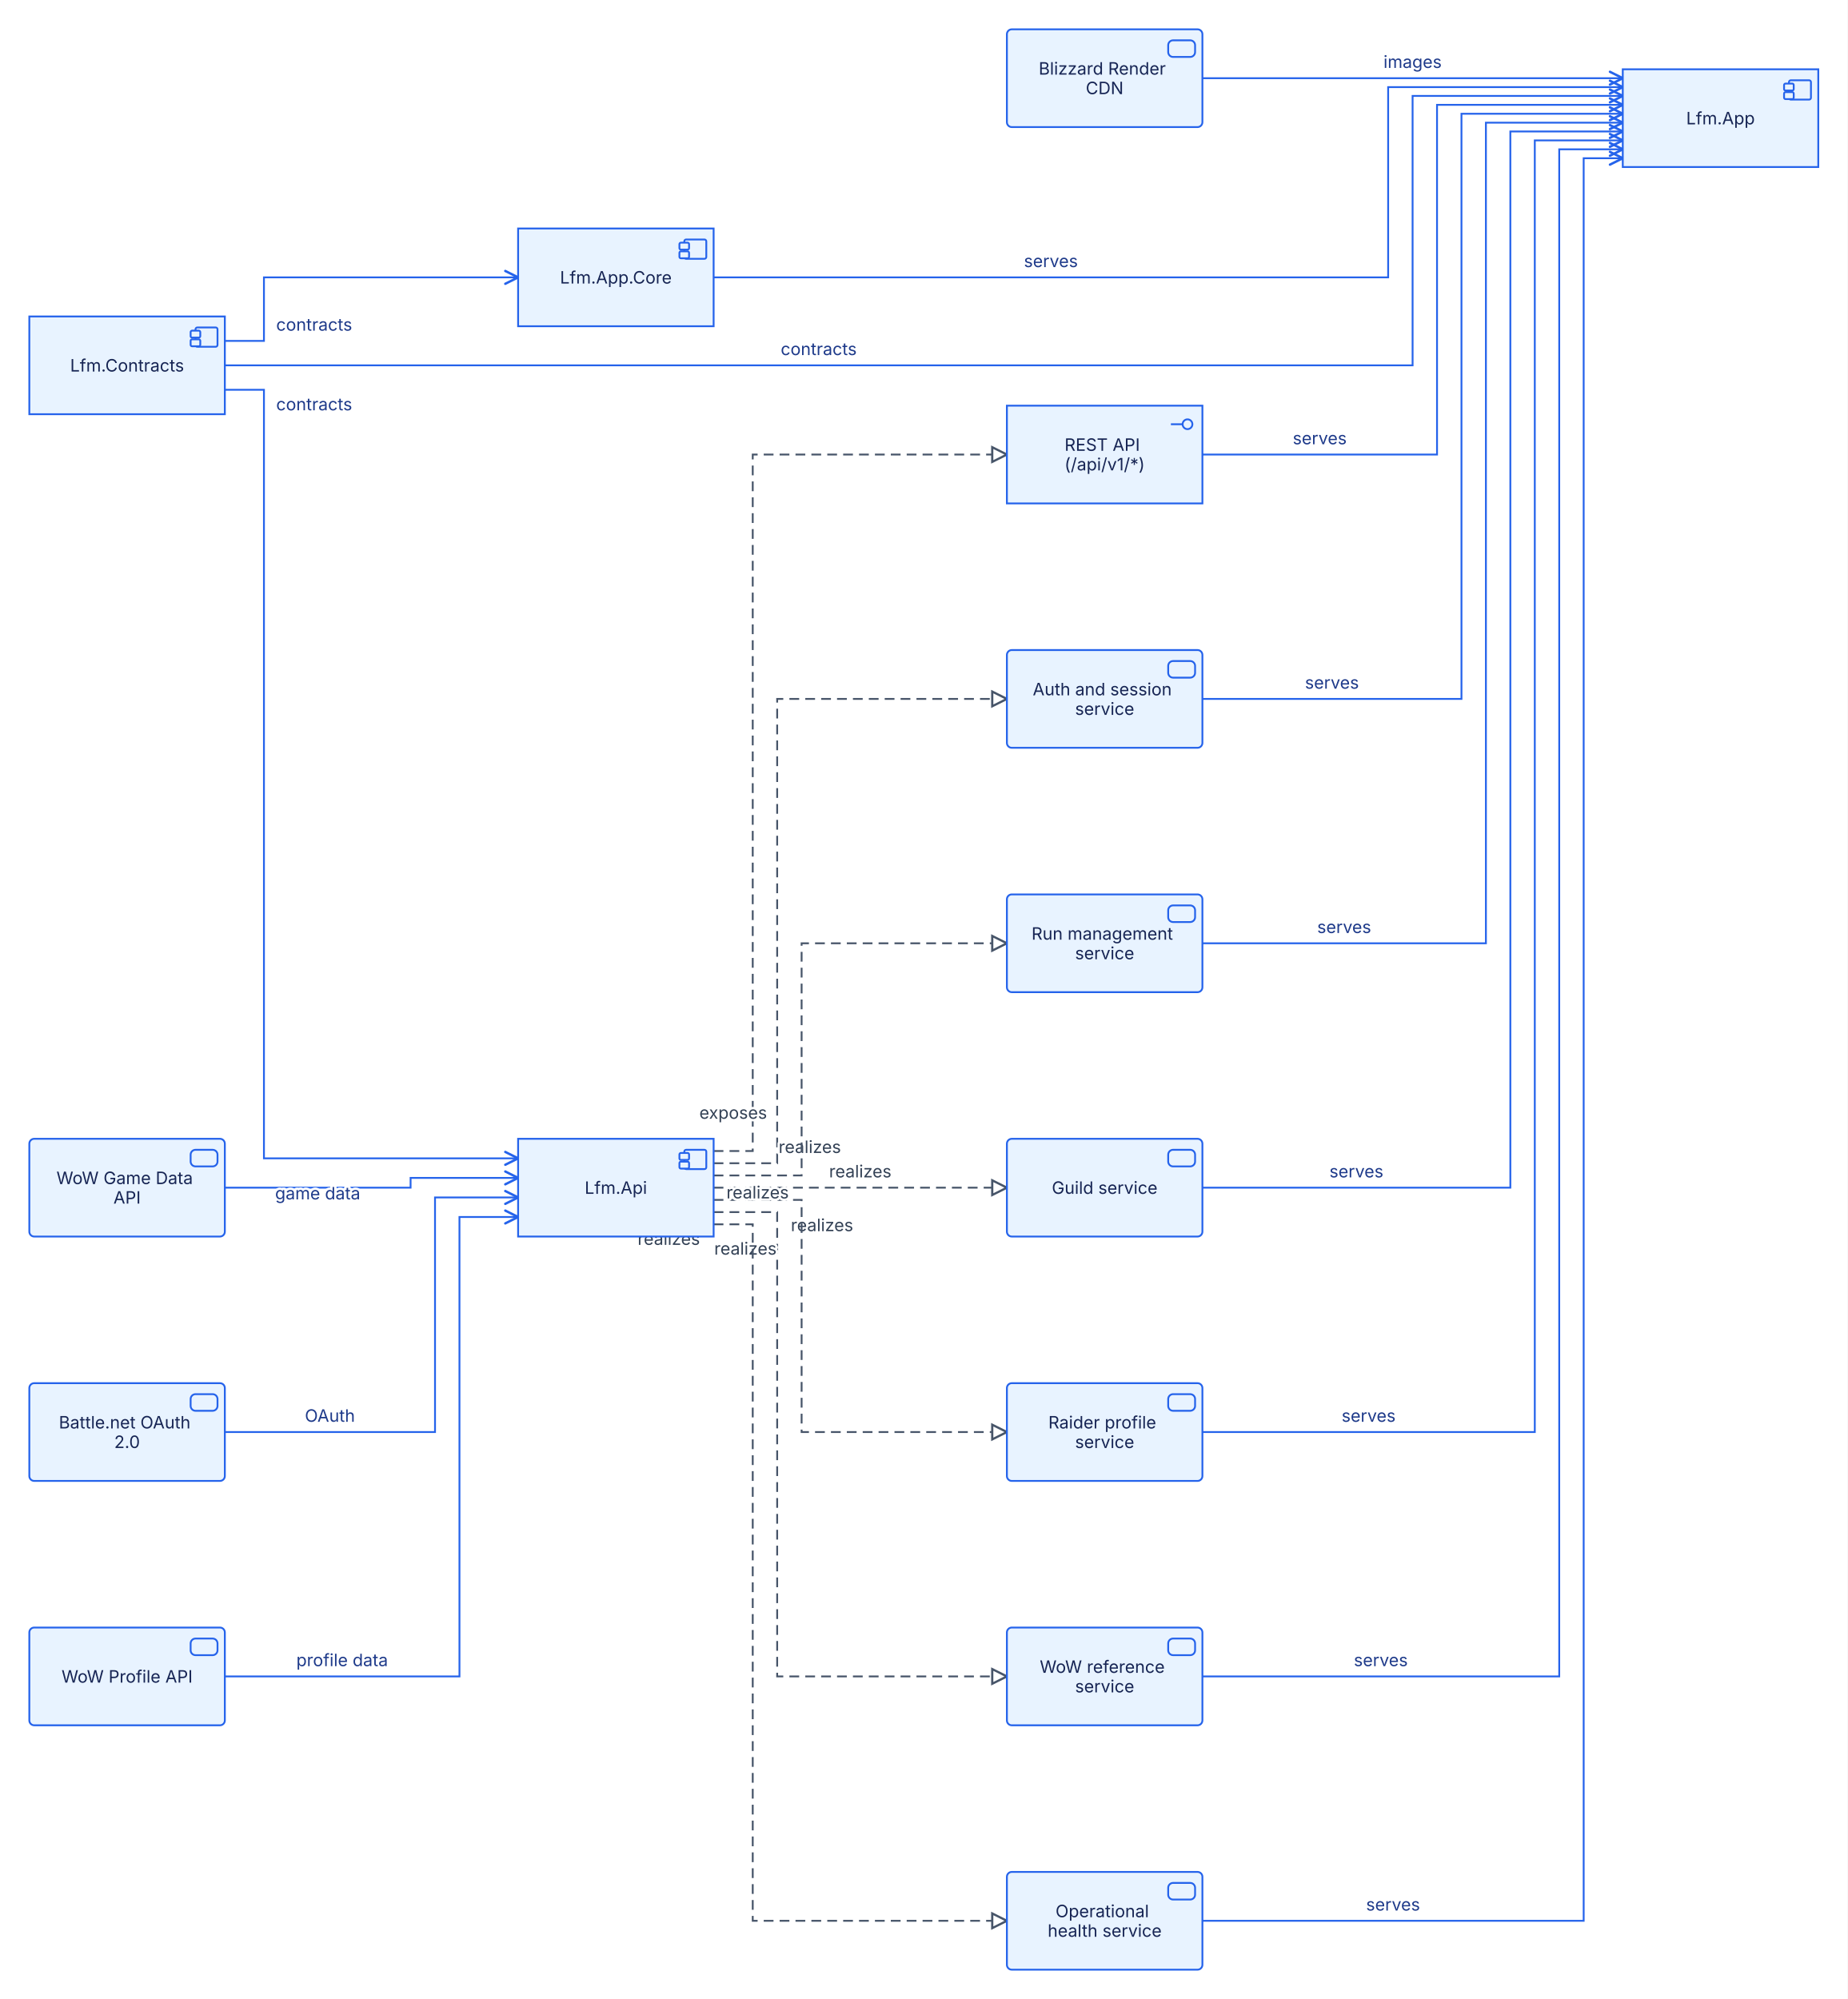
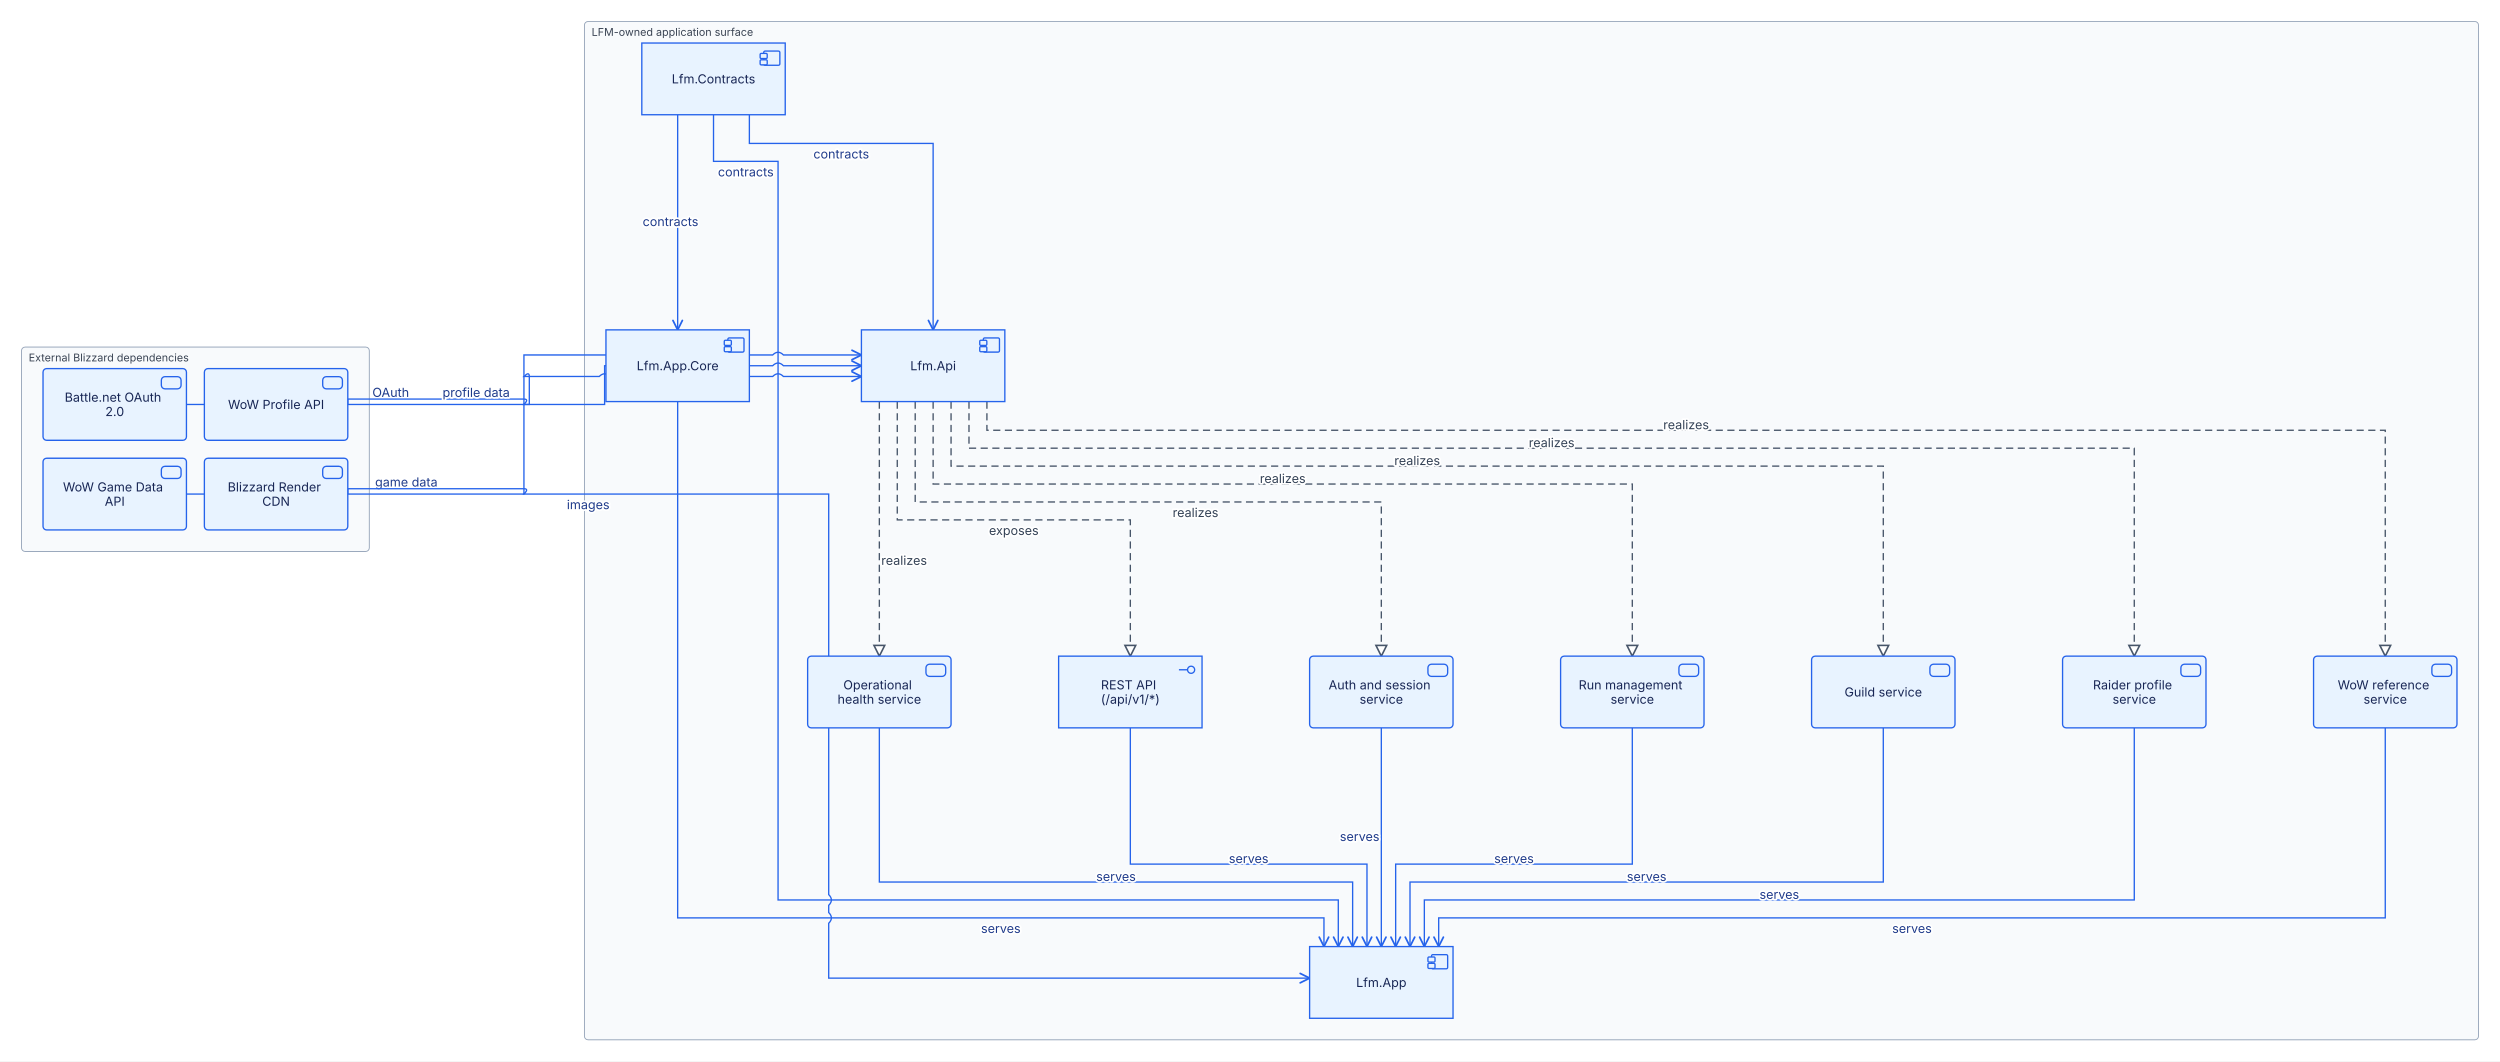
- <svg xmlns="http://www.w3.org/2000/svg" width="1512" height="1636" viewBox="-12.0 -12.0 1512.0 1636.0">
-   <rect x="-12.0" y="-12.0" width="1512.0" height="1636.0" fill="#ffffff" />
+ <svg xmlns="http://www.w3.org/2000/svg" width="2789" height="1184" viewBox="-12.0 -12.0 2789.0 1184.0">
+   <rect x="-12.0" y="-12.0" width="2789.0" height="1184.0" fill="#ffffff" />
  <g font-family="Inter, Arial, sans-serif" font-size="14.0">
+     <g data-dediren-group-id="application-cooperation-lfm-owned">
+       <rect x="640.0" y="12.0" width="2113.0" height="1136.0" rx="4.0" fill="#f8fafc" stroke="#94a3b8" stroke-width="1.0" />
+       <text x="648.0" y="28.0" fill="#374151" font-size="12.0">LFM-owned application surface</text>
+     </g>
+     <g data-dediren-group-id="application-cooperation-external-blizzard">
+       <rect x="12.0" y="375.2" width="388.0" height="228.0" rx="4.0" fill="#f8fafc" stroke="#94a3b8" stroke-width="1.0" />
+       <text x="20.0" y="391.2" fill="#374151" font-size="12.0">External Blizzard dependencies</text>
+     </g>
    <g data-dediren-edge-id="app-core-serves-app">
      <defs>
        <marker id="marker-end-app-core-serves-app" data-dediren-edge-marker-end="open_arrow" markerWidth="9" markerHeight="9" refX="8" refY="4.5" orient="auto" markerUnits="strokeWidth">
          <path d="M 1 1 L 8 4.5 L 1 8" fill="none" stroke="#2563eb" stroke-width="1.3" stroke-linecap="round" stroke-linejoin="round" />
        </marker>
      </defs>
-       <path d="M 572.0 215.0 L 1124.0 215.0 L 1124.0 59.3 L 1316.0 59.3" fill="none" stroke="#2563eb" stroke-width="1.5" marker-end="url(#marker-end-app-core-serves-app)" />
-       <text x="848.0" y="206.6" text-anchor="middle" fill="#1e3a8a" stroke="#ffffff" stroke-width="4" stroke-linejoin="round" paint-order="stroke">serves</text>
+       <path d="M 744.0 436.0 L 744.0 1012.0 L 1465.0 1012.0 L 1465.0 1044.0" fill="none" stroke="#2563eb" stroke-width="1.5" marker-end="url(#marker-end-app-core-serves-app)" />
+       <text x="1104.5" y="1028.8" text-anchor="middle" fill="#1e3a8a" stroke="#ffffff" stroke-width="4" stroke-linejoin="round" paint-order="stroke">serves</text>
    </g>
    <g data-dediren-edge-id="contracts-serve-app">
      <defs>
        <marker id="marker-end-contracts-serve-app" data-dediren-edge-marker-end="open_arrow" markerWidth="9" markerHeight="9" refX="8" refY="4.5" orient="auto" markerUnits="strokeWidth">
          <path d="M 1 1 L 8 4.5 L 1 8" fill="none" stroke="#2563eb" stroke-width="1.3" stroke-linecap="round" stroke-linejoin="round" />
        </marker>
      </defs>
-       <path d="M 172.0 287.0 L 1144.0 287.0 L 1144.0 66.5 L 1316.0 66.5" fill="none" stroke="#2563eb" stroke-width="1.5" marker-end="url(#marker-end-contracts-serve-app)" />
-       <text x="658.0" y="278.6" text-anchor="middle" fill="#1e3a8a" stroke="#ffffff" stroke-width="4" stroke-linejoin="round" paint-order="stroke">contracts</text>
+       <path d="M 784.0 116.0 L 784.0 168.0 L 856.0 168.0 L 856.0 992.0 L 1481.0 992.0 L 1481.0 1044.0" fill="none" stroke="#2563eb" stroke-width="1.5" marker-end="url(#marker-end-contracts-serve-app)" />
+       <text x="820.0" y="184.8" text-anchor="middle" fill="#1e3a8a" stroke="#ffffff" stroke-width="4" stroke-linejoin="round" paint-order="stroke">contracts</text>
    </g>
    <g data-dediren-edge-id="contracts-serve-core">
      <defs>
        <marker id="marker-end-contracts-serve-core" data-dediren-edge-marker-end="open_arrow" markerWidth="9" markerHeight="9" refX="8" refY="4.5" orient="auto" markerUnits="strokeWidth">
          <path d="M 1 1 L 8 4.5 L 1 8" fill="none" stroke="#2563eb" stroke-width="1.3" stroke-linecap="round" stroke-linejoin="round" />
        </marker>
      </defs>
-       <path d="M 172.0 267.0 L 204.0 267.0 L 204.0 215.0 L 412.0 215.0" fill="none" stroke="#2563eb" stroke-width="1.5" marker-end="url(#marker-end-contracts-serve-core)" />
-       <text x="245.1" y="258.6" text-anchor="middle" fill="#1e3a8a" stroke="#ffffff" stroke-width="4" stroke-linejoin="round" paint-order="stroke">contracts</text>
+       <path d="M 744.0 116.0 L 744.0 356.0" fill="none" stroke="#2563eb" stroke-width="1.5" marker-end="url(#marker-end-contracts-serve-core)" />
+       <text x="704.9" y="240.2" text-anchor="start" fill="#1e3a8a" stroke="#ffffff" stroke-width="4" stroke-linejoin="round" paint-order="stroke">contracts</text>
    </g>
    <g data-dediren-edge-id="contracts-serve-api">
      <defs>
        <marker id="marker-end-contracts-serve-api" data-dediren-edge-marker-end="open_arrow" markerWidth="9" markerHeight="9" refX="8" refY="4.5" orient="auto" markerUnits="strokeWidth">
          <path d="M 1 1 L 8 4.5 L 1 8" fill="none" stroke="#2563eb" stroke-width="1.3" stroke-linecap="round" stroke-linejoin="round" />
        </marker>
      </defs>
-       <path d="M 172.0 307.0 L 204.0 307.0 L 204.0 936.0 L 412.0 936.0" fill="none" stroke="#2563eb" stroke-width="1.5" marker-end="url(#marker-end-contracts-serve-api)" />
-       <text x="245.1" y="323.8" text-anchor="middle" fill="#1e3a8a" stroke="#ffffff" stroke-width="4" stroke-linejoin="round" paint-order="stroke">contracts</text>
+       <path d="M 824.0 116.0 L 824.0 148.0 L 1029.0 148.0 L 1029.0 356.0" fill="none" stroke="#2563eb" stroke-width="1.5" marker-end="url(#marker-end-contracts-serve-api)" />
+       <text x="926.5" y="164.8" text-anchor="middle" fill="#1e3a8a" stroke="#ffffff" stroke-width="4" stroke-linejoin="round" paint-order="stroke">contracts</text>
    </g>
    <g data-dediren-edge-id="api-realizes-rest-api">
      <defs>
        <marker id="marker-end-api-realizes-rest-api" data-dediren-edge-marker-end="hollow_triangle" markerWidth="10" markerHeight="10" refX="9" refY="5" orient="auto" markerUnits="strokeWidth">
          <path d="M 1 1 L 9 5 L 1 9 z" fill="#ffffff" stroke="#475569" stroke-width="1.2" />
        </marker>
      </defs>
-       <path d="M 572.0 930.0 L 604.0 930.0 L 604.0 360.0 L 812.0 360.0" fill="none" stroke="#475569" stroke-width="1.5" stroke-dasharray="8 5" marker-end="url(#marker-end-api-realizes-rest-api)" />
-       <text x="588.0" y="903.6" text-anchor="middle" fill="#334155" stroke="#ffffff" stroke-width="4" stroke-linejoin="round" paint-order="stroke">exposes</text>
+       <path d="M 989.0 436.0 L 989.0 568.0 L 1249.0 568.0 L 1249.0 720.0" fill="none" stroke="#475569" stroke-width="1.5" stroke-dasharray="8 5" marker-end="url(#marker-end-api-realizes-rest-api)" />
+       <text x="1119.0" y="584.8" text-anchor="middle" fill="#334155" stroke="#ffffff" stroke-width="4" stroke-linejoin="round" paint-order="stroke">exposes</text>
    </g>
    <g data-dediren-edge-id="rest-api-serves-app">
      <defs>
        <marker id="marker-end-rest-api-serves-app" data-dediren-edge-marker-end="open_arrow" markerWidth="9" markerHeight="9" refX="8" refY="4.5" orient="auto" markerUnits="strokeWidth">
          <path d="M 1 1 L 8 4.5 L 1 8" fill="none" stroke="#2563eb" stroke-width="1.3" stroke-linecap="round" stroke-linejoin="round" />
        </marker>
      </defs>
-       <path d="M 972.0 360.0 L 1164.0 360.0 L 1164.0 73.8 L 1316.0 73.8" fill="none" stroke="#2563eb" stroke-width="1.5" marker-end="url(#marker-end-rest-api-serves-app)" />
-       <text x="1068.0" y="351.6" text-anchor="middle" fill="#1e3a8a" stroke="#ffffff" stroke-width="4" stroke-linejoin="round" paint-order="stroke">serves</text>
+       <path d="M 1249.0 800.0 L 1249.0 952.0 L 1513.0 952.0 L 1513.0 1044.0" fill="none" stroke="#2563eb" stroke-width="1.5" marker-end="url(#marker-end-rest-api-serves-app)" />
+       <text x="1381.0" y="950.8" text-anchor="middle" fill="#1e3a8a" stroke="#ffffff" stroke-width="4" stroke-linejoin="round" paint-order="stroke">serves</text>
    </g>
    <g data-dediren-edge-id="api-realizes-auth-service">
      <defs>
        <marker id="marker-end-api-realizes-auth-service" data-dediren-edge-marker-end="hollow_triangle" markerWidth="10" markerHeight="10" refX="9" refY="5" orient="auto" markerUnits="strokeWidth">
          <path d="M 1 1 L 9 5 L 1 9 z" fill="#ffffff" stroke="#475569" stroke-width="1.2" />
        </marker>
      </defs>
-       <path d="M 572.0 940.0 L 624.0 940.0 L 624.0 560.0 L 812.0 560.0" fill="none" stroke="#475569" stroke-width="1.5" stroke-dasharray="8 5" marker-end="url(#marker-end-api-realizes-auth-service)" />
-       <text x="650.7" y="931.6" text-anchor="middle" fill="#334155" stroke="#ffffff" stroke-width="4" stroke-linejoin="round" paint-order="stroke">realizes</text>
+       <path d="M 1009.0 436.0 L 1009.0 548.0 L 1529.0 548.0 L 1529.0 720.0" fill="none" stroke="#475569" stroke-width="1.5" stroke-dasharray="8 5" marker-end="url(#marker-end-api-realizes-auth-service)" />
+       <text x="1321.7" y="564.8" text-anchor="middle" fill="#334155" stroke="#ffffff" stroke-width="4" stroke-linejoin="round" paint-order="stroke">realizes</text>
    </g>
    <g data-dediren-edge-id="api-realizes-run-service">
      <defs>
        <marker id="marker-end-api-realizes-run-service" data-dediren-edge-marker-end="hollow_triangle" markerWidth="10" markerHeight="10" refX="9" refY="5" orient="auto" markerUnits="strokeWidth">
          <path d="M 1 1 L 9 5 L 1 9 z" fill="#ffffff" stroke="#475569" stroke-width="1.2" />
        </marker>
      </defs>
-       <path d="M 572.0 950.0 L 644.0 950.0 L 644.0 760.0 L 812.0 760.0" fill="none" stroke="#475569" stroke-width="1.5" stroke-dasharray="8 5" marker-end="url(#marker-end-api-realizes-run-service)" />
-       <text x="660.7" y="995.6" text-anchor="middle" fill="#334155" stroke="#ffffff" stroke-width="4" stroke-linejoin="round" paint-order="stroke">realizes</text>
+       <path d="M 1029.0 436.0 L 1029.0 528.0 L 1809.0 528.0 L 1809.0 720.0" fill="none" stroke="#475569" stroke-width="1.5" stroke-dasharray="8 5" marker-end="url(#marker-end-api-realizes-run-service)" />
+       <text x="1419.0" y="526.8" text-anchor="middle" fill="#334155" stroke="#ffffff" stroke-width="4" stroke-linejoin="round" paint-order="stroke">realizes</text>
    </g>
    <g data-dediren-edge-id="api-realizes-guild-service">
      <defs>
        <marker id="marker-end-api-realizes-guild-service" data-dediren-edge-marker-end="hollow_triangle" markerWidth="10" markerHeight="10" refX="9" refY="5" orient="auto" markerUnits="strokeWidth">
          <path d="M 1 1 L 9 5 L 1 9 z" fill="#ffffff" stroke="#475569" stroke-width="1.2" />
        </marker>
      </defs>
-       <path d="M 572.0 960.0 L 812.0 960.0" fill="none" stroke="#475569" stroke-width="1.5" stroke-dasharray="8 5" marker-end="url(#marker-end-api-realizes-guild-service)" />
-       <text x="692.0" y="951.6" text-anchor="middle" fill="#334155" stroke="#ffffff" stroke-width="4" stroke-linejoin="round" paint-order="stroke">realizes</text>
+       <path d="M 1049.0 436.0 L 1049.0 508.0 L 2089.0 508.0 L 2089.0 720.0" fill="none" stroke="#475569" stroke-width="1.5" stroke-dasharray="8 5" marker-end="url(#marker-end-api-realizes-guild-service)" />
+       <text x="1569.0" y="506.8" text-anchor="middle" fill="#334155" stroke="#ffffff" stroke-width="4" stroke-linejoin="round" paint-order="stroke">realizes</text>
    </g>
    <g data-dediren-edge-id="api-realizes-raider-service">
      <defs>
        <marker id="marker-end-api-realizes-raider-service" data-dediren-edge-marker-end="hollow_triangle" markerWidth="10" markerHeight="10" refX="9" refY="5" orient="auto" markerUnits="strokeWidth">
          <path d="M 1 1 L 9 5 L 1 9 z" fill="#ffffff" stroke="#475569" stroke-width="1.2" />
        </marker>
      </defs>
-       <path d="M 572.0 970.0 L 644.0 970.0 L 644.0 1160.0 L 812.0 1160.0" fill="none" stroke="#475569" stroke-width="1.5" stroke-dasharray="8 5" marker-end="url(#marker-end-api-realizes-raider-service)" />
-       <text x="608.0" y="968.8" text-anchor="middle" fill="#334155" stroke="#ffffff" stroke-width="4" stroke-linejoin="round" paint-order="stroke">realizes</text>
+       <path d="M 1069.0 436.0 L 1069.0 488.0 L 2369.0 488.0 L 2369.0 720.0" fill="none" stroke="#475569" stroke-width="1.5" stroke-dasharray="8 5" marker-end="url(#marker-end-api-realizes-raider-service)" />
+       <text x="1719.0" y="486.8" text-anchor="middle" fill="#334155" stroke="#ffffff" stroke-width="4" stroke-linejoin="round" paint-order="stroke">realizes</text>
    </g>
    <g data-dediren-edge-id="api-realizes-reference-service">
      <defs>
        <marker id="marker-end-api-realizes-reference-service" data-dediren-edge-marker-end="hollow_triangle" markerWidth="10" markerHeight="10" refX="9" refY="5" orient="auto" markerUnits="strokeWidth">
          <path d="M 1 1 L 9 5 L 1 9 z" fill="#ffffff" stroke="#475569" stroke-width="1.2" />
        </marker>
      </defs>
-       <path d="M 572.0 980.0 L 624.0 980.0 L 624.0 1360.0 L 812.0 1360.0" fill="none" stroke="#475569" stroke-width="1.5" stroke-dasharray="8 5" marker-end="url(#marker-end-api-realizes-reference-service)" />
-       <text x="598.0" y="1014.8" text-anchor="middle" fill="#334155" stroke="#ffffff" stroke-width="4" stroke-linejoin="round" paint-order="stroke">realizes</text>
+       <path d="M 1089.0 436.0 L 1089.0 468.0 L 2649.0 468.0 L 2649.0 720.0" fill="none" stroke="#475569" stroke-width="1.5" stroke-dasharray="8 5" marker-end="url(#marker-end-api-realizes-reference-service)" />
+       <text x="1869.0" y="466.8" text-anchor="middle" fill="#334155" stroke="#ffffff" stroke-width="4" stroke-linejoin="round" paint-order="stroke">realizes</text>
    </g>
    <g data-dediren-edge-id="api-realizes-ops-service">
      <defs>
        <marker id="marker-end-api-realizes-ops-service" data-dediren-edge-marker-end="hollow_triangle" markerWidth="10" markerHeight="10" refX="9" refY="5" orient="auto" markerUnits="strokeWidth">
          <path d="M 1 1 L 9 5 L 1 9 z" fill="#ffffff" stroke="#475569" stroke-width="1.2" />
        </marker>
      </defs>
-       <path d="M 572.0 990.0 L 604.0 990.0 L 604.0 1560.0 L 812.0 1560.0" fill="none" stroke="#475569" stroke-width="1.5" stroke-dasharray="8 5" marker-end="url(#marker-end-api-realizes-ops-service)" />
-       <text x="535.3" y="1006.8" text-anchor="middle" fill="#334155" stroke="#ffffff" stroke-width="4" stroke-linejoin="round" paint-order="stroke">realizes</text>
+       <path d="M 969.0 436.0 L 969.0 720.0" fill="none" stroke="#475569" stroke-width="1.5" stroke-dasharray="8 5" marker-end="url(#marker-end-api-realizes-ops-service)" />
+       <text x="971.1" y="618.2" text-anchor="start" fill="#334155" stroke="#ffffff" stroke-width="4" stroke-linejoin="round" paint-order="stroke">realizes</text>
    </g>
    <g data-dediren-edge-id="auth-service-serves-app">
      <defs>
        <marker id="marker-end-auth-service-serves-app" data-dediren-edge-marker-end="open_arrow" markerWidth="9" markerHeight="9" refX="8" refY="4.5" orient="auto" markerUnits="strokeWidth">
          <path d="M 1 1 L 8 4.5 L 1 8" fill="none" stroke="#2563eb" stroke-width="1.3" stroke-linecap="round" stroke-linejoin="round" />
        </marker>
      </defs>
-       <path d="M 972.0 560.0 L 1184.0 560.0 L 1184.0 81.1 L 1316.0 81.1" fill="none" stroke="#2563eb" stroke-width="1.5" marker-end="url(#marker-end-auth-service-serves-app)" />
-       <text x="1078.0" y="551.6" text-anchor="middle" fill="#1e3a8a" stroke="#ffffff" stroke-width="4" stroke-linejoin="round" paint-order="stroke">serves</text>
+       <path d="M 1529.0 800.0 L 1529.0 1044.0" fill="none" stroke="#2563eb" stroke-width="1.5" marker-end="url(#marker-end-auth-service-serves-app)" />
+       <text x="1526.9" y="926.2" text-anchor="end" fill="#1e3a8a" stroke="#ffffff" stroke-width="4" stroke-linejoin="round" paint-order="stroke">serves</text>
    </g>
    <g data-dediren-edge-id="run-service-serves-app">
      <defs>
        <marker id="marker-end-run-service-serves-app" data-dediren-edge-marker-end="open_arrow" markerWidth="9" markerHeight="9" refX="8" refY="4.5" orient="auto" markerUnits="strokeWidth">
          <path d="M 1 1 L 8 4.5 L 1 8" fill="none" stroke="#2563eb" stroke-width="1.3" stroke-linecap="round" stroke-linejoin="round" />
        </marker>
      </defs>
-       <path d="M 972.0 760.0 L 1204.0 760.0 L 1204.0 88.4 L 1316.0 88.4" fill="none" stroke="#2563eb" stroke-width="1.5" marker-end="url(#marker-end-run-service-serves-app)" />
-       <text x="1088.0" y="751.6" text-anchor="middle" fill="#1e3a8a" stroke="#ffffff" stroke-width="4" stroke-linejoin="round" paint-order="stroke">serves</text>
+       <path d="M 1809.0 800.0 L 1809.0 952.0 L 1545.0 952.0 L 1545.0 1044.0" fill="none" stroke="#2563eb" stroke-width="1.5" marker-end="url(#marker-end-run-service-serves-app)" />
+       <text x="1677.0" y="950.8" text-anchor="middle" fill="#1e3a8a" stroke="#ffffff" stroke-width="4" stroke-linejoin="round" paint-order="stroke">serves</text>
    </g>
    <g data-dediren-edge-id="guild-service-serves-app">
      <defs>
        <marker id="marker-end-guild-service-serves-app" data-dediren-edge-marker-end="open_arrow" markerWidth="9" markerHeight="9" refX="8" refY="4.5" orient="auto" markerUnits="strokeWidth">
          <path d="M 1 1 L 8 4.5 L 1 8" fill="none" stroke="#2563eb" stroke-width="1.3" stroke-linecap="round" stroke-linejoin="round" />
        </marker>
      </defs>
-       <path d="M 972.0 960.0 L 1224.0 960.0 L 1224.0 95.6 L 1316.0 95.6" fill="none" stroke="#2563eb" stroke-width="1.5" marker-end="url(#marker-end-guild-service-serves-app)" />
-       <text x="1098.0" y="951.6" text-anchor="middle" fill="#1e3a8a" stroke="#ffffff" stroke-width="4" stroke-linejoin="round" paint-order="stroke">serves</text>
+       <path d="M 2089.0 800.0 L 2089.0 972.0 L 1561.0 972.0 L 1561.0 1044.0" fill="none" stroke="#2563eb" stroke-width="1.5" marker-end="url(#marker-end-guild-service-serves-app)" />
+       <text x="1825.0" y="970.8" text-anchor="middle" fill="#1e3a8a" stroke="#ffffff" stroke-width="4" stroke-linejoin="round" paint-order="stroke">serves</text>
    </g>
    <g data-dediren-edge-id="raider-service-serves-app">
      <defs>
        <marker id="marker-end-raider-service-serves-app" data-dediren-edge-marker-end="open_arrow" markerWidth="9" markerHeight="9" refX="8" refY="4.5" orient="auto" markerUnits="strokeWidth">
          <path d="M 1 1 L 8 4.5 L 1 8" fill="none" stroke="#2563eb" stroke-width="1.3" stroke-linecap="round" stroke-linejoin="round" />
        </marker>
      </defs>
-       <path d="M 972.0 1160.0 L 1244.0 1160.0 L 1244.0 102.9 L 1316.0 102.9" fill="none" stroke="#2563eb" stroke-width="1.5" marker-end="url(#marker-end-raider-service-serves-app)" />
-       <text x="1108.0" y="1151.6" text-anchor="middle" fill="#1e3a8a" stroke="#ffffff" stroke-width="4" stroke-linejoin="round" paint-order="stroke">serves</text>
+       <path d="M 2369.0 800.0 L 2369.0 992.0 L 1577.0 992.0 L 1577.0 1044.0" fill="none" stroke="#2563eb" stroke-width="1.5" marker-end="url(#marker-end-raider-service-serves-app)" />
+       <text x="1973.0" y="990.8" text-anchor="middle" fill="#1e3a8a" stroke="#ffffff" stroke-width="4" stroke-linejoin="round" paint-order="stroke">serves</text>
    </g>
    <g data-dediren-edge-id="reference-service-serves-app">
      <defs>
        <marker id="marker-end-reference-service-serves-app" data-dediren-edge-marker-end="open_arrow" markerWidth="9" markerHeight="9" refX="8" refY="4.5" orient="auto" markerUnits="strokeWidth">
          <path d="M 1 1 L 8 4.5 L 1 8" fill="none" stroke="#2563eb" stroke-width="1.3" stroke-linecap="round" stroke-linejoin="round" />
        </marker>
      </defs>
-       <path d="M 972.0 1360.0 L 1264.0 1360.0 L 1264.0 110.2 L 1316.0 110.2" fill="none" stroke="#2563eb" stroke-width="1.5" marker-end="url(#marker-end-reference-service-serves-app)" />
-       <text x="1118.0" y="1351.6" text-anchor="middle" fill="#1e3a8a" stroke="#ffffff" stroke-width="4" stroke-linejoin="round" paint-order="stroke">serves</text>
+       <path d="M 2649.0 800.0 L 2649.0 1012.0 L 1593.0 1012.0 L 1593.0 1044.0" fill="none" stroke="#2563eb" stroke-width="1.5" marker-end="url(#marker-end-reference-service-serves-app)" />
+       <text x="2121.0" y="1028.8" text-anchor="middle" fill="#1e3a8a" stroke="#ffffff" stroke-width="4" stroke-linejoin="round" paint-order="stroke">serves</text>
    </g>
    <g data-dediren-edge-id="ops-service-serves-app">
      <defs>
        <marker id="marker-end-ops-service-serves-app" data-dediren-edge-marker-end="open_arrow" markerWidth="9" markerHeight="9" refX="8" refY="4.5" orient="auto" markerUnits="strokeWidth">
          <path d="M 1 1 L 8 4.5 L 1 8" fill="none" stroke="#2563eb" stroke-width="1.3" stroke-linecap="round" stroke-linejoin="round" />
        </marker>
      </defs>
-       <path d="M 972.0 1560.0 L 1284.0 1560.0 L 1284.0 117.5 L 1316.0 117.5" fill="none" stroke="#2563eb" stroke-width="1.5" marker-end="url(#marker-end-ops-service-serves-app)" />
-       <text x="1128.0" y="1551.6" text-anchor="middle" fill="#1e3a8a" stroke="#ffffff" stroke-width="4" stroke-linejoin="round" paint-order="stroke">serves</text>
+       <path d="M 969.0 800.0 L 969.0 972.0 L 1497.0 972.0 L 1497.0 1044.0" fill="none" stroke="#2563eb" stroke-width="1.5" marker-end="url(#marker-end-ops-service-serves-app)" />
+       <text x="1233.0" y="970.8" text-anchor="middle" fill="#1e3a8a" stroke="#ffffff" stroke-width="4" stroke-linejoin="round" paint-order="stroke">serves</text>
    </g>
    <g data-dediren-edge-id="battlenet-oauth-serves-api">
      <defs>
        <marker id="marker-end-battlenet-oauth-serves-api" data-dediren-edge-marker-end="open_arrow" markerWidth="9" markerHeight="9" refX="8" refY="4.5" orient="auto" markerUnits="strokeWidth">
          <path d="M 1 1 L 8 4.5 L 1 8" fill="none" stroke="#2563eb" stroke-width="1.3" stroke-linecap="round" stroke-linejoin="round" />
        </marker>
      </defs>
-       <path d="M 172.0 1160.0 L 344.0 1160.0 L 344.0 968.0 L 412.0 968.0" fill="none" stroke="#2563eb" stroke-width="1.5" marker-end="url(#marker-end-battlenet-oauth-serves-api)" />
-       <text x="258.0" y="1151.6" text-anchor="middle" fill="#1e3a8a" stroke="#ffffff" stroke-width="4" stroke-linejoin="round" paint-order="stroke">OAuth</text>
+       <path d="M 196.0 439.2 L 572.5 439.2 L 572.5 384.0 L 850.0 384.0 Q 856.0 378.0 862.0 384.0 L 949.0 384.0" fill="none" stroke="#2563eb" stroke-width="1.5" marker-end="url(#marker-end-battlenet-oauth-serves-api)" />
+       <text x="423.9" y="430.8" text-anchor="middle" fill="#1e3a8a" stroke="#ffffff" stroke-width="4" stroke-linejoin="round" paint-order="stroke">OAuth</text>
    </g>
    <g data-dediren-edge-id="profile-api-serves-api">
      <defs>
        <marker id="marker-end-profile-api-serves-api" data-dediren-edge-marker-end="open_arrow" markerWidth="9" markerHeight="9" refX="8" refY="4.5" orient="auto" markerUnits="strokeWidth">
          <path d="M 1 1 L 8 4.5 L 1 8" fill="none" stroke="#2563eb" stroke-width="1.3" stroke-linecap="round" stroke-linejoin="round" />
        </marker>
      </defs>
-       <path d="M 172.0 1360.0 L 364.0 1360.0 L 364.0 984.0 L 412.0 984.0" fill="none" stroke="#2563eb" stroke-width="1.5" marker-end="url(#marker-end-profile-api-serves-api)" />
-       <text x="268.0" y="1351.6" text-anchor="middle" fill="#1e3a8a" stroke="#ffffff" stroke-width="4" stroke-linejoin="round" paint-order="stroke">profile data</text>
+       <path d="M 376.0 439.2 L 376.0 439.2 Q 376.0 433.2 376.0 433.2 L 572.5 433.2 Q 578.5 433.2 572.5 439.2 L 662.5 439.2 L 662.5 396.0 L 850.0 396.0 Q 856.0 390.0 862.0 396.0 L 949.0 396.0" fill="none" stroke="#2563eb" stroke-width="1.5" marker-end="url(#marker-end-profile-api-serves-api)" />
+       <text x="519.2" y="430.8" text-anchor="middle" fill="#1e3a8a" stroke="#ffffff" stroke-width="4" stroke-linejoin="round" paint-order="stroke">profile data</text>
    </g>
    <g data-dediren-edge-id="game-data-api-serves-api">
      <defs>
        <marker id="marker-end-game-data-api-serves-api" data-dediren-edge-marker-end="open_arrow" markerWidth="9" markerHeight="9" refX="8" refY="4.5" orient="auto" markerUnits="strokeWidth">
          <path d="M 1 1 L 8 4.5 L 1 8" fill="none" stroke="#2563eb" stroke-width="1.3" stroke-linecap="round" stroke-linejoin="round" />
        </marker>
      </defs>
-       <path d="M 172.0 960.0 L 324.0 960.0 L 324.0 952.0 L 412.0 952.0" fill="none" stroke="#2563eb" stroke-width="1.5" marker-end="url(#marker-end-game-data-api-serves-api)" />
-       <text x="248.0" y="969.6" text-anchor="middle" fill="#1e3a8a" stroke="#ffffff" stroke-width="4" stroke-linejoin="round" paint-order="stroke">game data</text>
+       <path d="M 196.0 539.2 L 572.5 539.2 L 572.5 439.2 Q 578.5 439.2 578.5 439.2 L 578.5 408.0 Q 578.5 402.0 572.5 408.0 L 572.5 408.0 L 656.5 408.0 Q 662.5 402.0 668.5 408.0 L 850.0 408.0 Q 856.0 402.0 862.0 408.0 L 949.0 408.0" fill="none" stroke="#2563eb" stroke-width="1.5" marker-end="url(#marker-end-game-data-api-serves-api)" />
+       <text x="441.3" y="530.8" text-anchor="middle" fill="#1e3a8a" stroke="#ffffff" stroke-width="4" stroke-linejoin="round" paint-order="stroke">game data</text>
    </g>
    <g data-dediren-edge-id="render-cdn-serves-app">
      <defs>
        <marker id="marker-end-render-cdn-serves-app" data-dediren-edge-marker-end="open_arrow" markerWidth="9" markerHeight="9" refX="8" refY="4.5" orient="auto" markerUnits="strokeWidth">
          <path d="M 1 1 L 8 4.5 L 1 8" fill="none" stroke="#2563eb" stroke-width="1.3" stroke-linecap="round" stroke-linejoin="round" />
        </marker>
      </defs>
-       <path d="M 972.0 52.0 L 1316.0 52.0" fill="none" stroke="#2563eb" stroke-width="1.5" marker-end="url(#marker-end-render-cdn-serves-app)" />
-       <text x="1144.0" y="43.6" text-anchor="middle" fill="#1e3a8a" stroke="#ffffff" stroke-width="4" stroke-linejoin="round" paint-order="stroke">images</text>
+       <path d="M 376.0 539.2 L 376.0 539.2 Q 376.0 533.2 376.0 533.2 L 572.5 533.2 Q 578.5 533.2 572.5 539.2 L 912.5 539.2 L 912.5 986.0 Q 918.5 992.0 912.5 998.0 L 912.5 1006.0 Q 918.5 1012.0 912.5 1018.0 L 912.5 1079.2 L 1449.0 1079.2" fill="none" stroke="#2563eb" stroke-width="1.5" marker-end="url(#marker-end-render-cdn-serves-app)" />
+       <text x="644.2" y="556.0" text-anchor="middle" fill="#1e3a8a" stroke="#ffffff" stroke-width="4" stroke-linejoin="round" paint-order="stroke">images</text>
    </g>
    <g data-dediren-node-id="lfm-app">
-       <rect data-dediren-node-shape="archimate_rectangle" x="1316.0" y="44.7" width="160.0" height="80.0" rx="0" fill="#e8f3ff" stroke="#2563eb" stroke-width="1.5" />
+       <rect data-dediren-node-shape="archimate_rectangle" x="1449.0" y="1044.0" width="160.0" height="80.0" rx="0" fill="#e8f3ff" stroke="#2563eb" stroke-width="1.5" />
      <g data-dediren-node-decorator="archimate_application_component" data-dediren-icon-kind="component" data-dediren-icon-size="22">
-         <rect x="1452.0" y="53.7" width="18.0" height="15.8" rx="1.5" fill="#e8f3ff" stroke="#2563eb" stroke-width="1.5" />
-         <rect x="1448.0" y="56.4" width="7.9" height="5.7" rx="1.2" fill="#e8f3ff" stroke="#2563eb" stroke-width="1.5" />
-         <rect x="1448.0" y="63.4" width="7.9" height="5.7" rx="1.2" fill="#e8f3ff" stroke="#2563eb" stroke-width="1.5" />
-       </g>
-       <text x="1396.0" y="84.7" text-anchor="middle" dominant-baseline="middle" fill="#172554" font-size="14.0">Lfm.App</text>
+         <rect x="1585.0" y="1053.0" width="18.0" height="15.8" rx="1.5" fill="#e8f3ff" stroke="#2563eb" stroke-width="1.5" />
+         <rect x="1581.0" y="1055.6" width="7.9" height="5.7" rx="1.2" fill="#e8f3ff" stroke="#2563eb" stroke-width="1.5" />
+         <rect x="1581.0" y="1062.7" width="7.9" height="5.7" rx="1.2" fill="#e8f3ff" stroke="#2563eb" stroke-width="1.5" />
+       </g>
+       <text x="1529.0" y="1084.0" text-anchor="middle" dominant-baseline="middle" fill="#172554" font-size="14.0">Lfm.App</text>
    </g>
    <g data-dediren-node-id="lfm-app-core">
-       <rect data-dediren-node-shape="archimate_rectangle" x="412.0" y="175.0" width="160.0" height="80.0" rx="0" fill="#e8f3ff" stroke="#2563eb" stroke-width="1.5" />
+       <rect data-dediren-node-shape="archimate_rectangle" x="664.0" y="356.0" width="160.0" height="80.0" rx="0" fill="#e8f3ff" stroke="#2563eb" stroke-width="1.5" />
      <g data-dediren-node-decorator="archimate_application_component" data-dediren-icon-kind="component" data-dediren-icon-size="22">
-         <rect x="548.0" y="184.0" width="18.0" height="15.8" rx="1.5" fill="#e8f3ff" stroke="#2563eb" stroke-width="1.5" />
-         <rect x="544.0" y="186.6" width="7.9" height="5.7" rx="1.2" fill="#e8f3ff" stroke="#2563eb" stroke-width="1.5" />
-         <rect x="544.0" y="193.7" width="7.9" height="5.7" rx="1.2" fill="#e8f3ff" stroke="#2563eb" stroke-width="1.5" />
-       </g>
-       <text x="492.0" y="215.0" text-anchor="middle" dominant-baseline="middle" fill="#172554" font-size="14.0">Lfm.App.Core</text>
+         <rect x="800.0" y="365.0" width="18.0" height="15.8" rx="1.5" fill="#e8f3ff" stroke="#2563eb" stroke-width="1.5" />
+         <rect x="796.0" y="367.6" width="7.9" height="5.7" rx="1.2" fill="#e8f3ff" stroke="#2563eb" stroke-width="1.5" />
+         <rect x="796.0" y="374.7" width="7.9" height="5.7" rx="1.2" fill="#e8f3ff" stroke="#2563eb" stroke-width="1.5" />
+       </g>
+       <text x="744.0" y="396.0" text-anchor="middle" dominant-baseline="middle" fill="#172554" font-size="14.0">Lfm.App.Core</text>
    </g>
    <g data-dediren-node-id="lfm-contracts">
-       <rect data-dediren-node-shape="archimate_rectangle" x="12.0" y="247.0" width="160.0" height="80.0" rx="0" fill="#e8f3ff" stroke="#2563eb" stroke-width="1.5" />
+       <rect data-dediren-node-shape="archimate_rectangle" x="704.0" y="36.0" width="160.0" height="80.0" rx="0" fill="#e8f3ff" stroke="#2563eb" stroke-width="1.5" />
      <g data-dediren-node-decorator="archimate_application_component" data-dediren-icon-kind="component" data-dediren-icon-size="22">
-         <rect x="148.0" y="256.0" width="18.0" height="15.8" rx="1.5" fill="#e8f3ff" stroke="#2563eb" stroke-width="1.5" />
-         <rect x="144.0" y="258.6" width="7.9" height="5.7" rx="1.2" fill="#e8f3ff" stroke="#2563eb" stroke-width="1.5" />
-         <rect x="144.0" y="265.7" width="7.9" height="5.7" rx="1.2" fill="#e8f3ff" stroke="#2563eb" stroke-width="1.5" />
-       </g>
-       <text x="92.0" y="287.0" text-anchor="middle" dominant-baseline="middle" fill="#172554" font-size="14.0">Lfm.Contracts</text>
+         <rect x="840.0" y="45.0" width="18.0" height="15.8" rx="1.5" fill="#e8f3ff" stroke="#2563eb" stroke-width="1.5" />
+         <rect x="836.0" y="47.6" width="7.9" height="5.7" rx="1.2" fill="#e8f3ff" stroke="#2563eb" stroke-width="1.5" />
+         <rect x="836.0" y="54.7" width="7.9" height="5.7" rx="1.2" fill="#e8f3ff" stroke="#2563eb" stroke-width="1.5" />
+       </g>
+       <text x="784.0" y="76.0" text-anchor="middle" dominant-baseline="middle" fill="#172554" font-size="14.0">Lfm.Contracts</text>
    </g>
    <g data-dediren-node-id="lfm-api">
-       <rect data-dediren-node-shape="archimate_rectangle" x="412.0" y="920.0" width="160.0" height="80.0" rx="0" fill="#e8f3ff" stroke="#2563eb" stroke-width="1.5" />
+       <rect data-dediren-node-shape="archimate_rectangle" x="949.0" y="356.0" width="160.0" height="80.0" rx="0" fill="#e8f3ff" stroke="#2563eb" stroke-width="1.5" />
      <g data-dediren-node-decorator="archimate_application_component" data-dediren-icon-kind="component" data-dediren-icon-size="22">
-         <rect x="548.0" y="929.0" width="18.0" height="15.8" rx="1.5" fill="#e8f3ff" stroke="#2563eb" stroke-width="1.5" />
-         <rect x="544.0" y="931.6" width="7.9" height="5.7" rx="1.2" fill="#e8f3ff" stroke="#2563eb" stroke-width="1.5" />
-         <rect x="544.0" y="938.7" width="7.9" height="5.7" rx="1.2" fill="#e8f3ff" stroke="#2563eb" stroke-width="1.5" />
-       </g>
-       <text x="492.0" y="960.0" text-anchor="middle" dominant-baseline="middle" fill="#172554" font-size="14.0">Lfm.Api</text>
+         <rect x="1085.0" y="365.0" width="18.0" height="15.8" rx="1.5" fill="#e8f3ff" stroke="#2563eb" stroke-width="1.5" />
+         <rect x="1081.0" y="367.6" width="7.9" height="5.7" rx="1.2" fill="#e8f3ff" stroke="#2563eb" stroke-width="1.5" />
+         <rect x="1081.0" y="374.7" width="7.9" height="5.7" rx="1.2" fill="#e8f3ff" stroke="#2563eb" stroke-width="1.5" />
+       </g>
+       <text x="1029.0" y="396.0" text-anchor="middle" dominant-baseline="middle" fill="#172554" font-size="14.0">Lfm.Api</text>
    </g>
    <g data-dediren-node-id="rest-api">
-       <rect data-dediren-node-shape="archimate_rectangle" x="812.0" y="320.0" width="160.0" height="80.0" rx="0" fill="#e8f3ff" stroke="#2563eb" stroke-width="1.5" />
+       <rect data-dediren-node-shape="archimate_rectangle" x="1169.0" y="720.0" width="160.0" height="80.0" rx="0" fill="#e8f3ff" stroke="#2563eb" stroke-width="1.5" />
      <g data-dediren-node-decorator="archimate_application_interface" data-dediren-icon-kind="interface" data-dediren-icon-size="22">
-         <ellipse cx="959.8" cy="335.2" rx="4.0" ry="4.0" fill="#e8f3ff" stroke="#2563eb" stroke-width="1.5" />
-         <path d="M 946.2 335.2 L 955.9 335.2" fill="none" stroke="#2563eb" stroke-width="1.5" />
-       </g>
-       <text x="892.0" y="351.9" text-anchor="middle" dominant-baseline="middle" fill="#172554" font-size="14.0">
-         <tspan x="892.0" dy="0">REST API</tspan>
-         <tspan x="892.0" dy="16.0">(/api/v1/*)</tspan>
+         <ellipse cx="1316.8" cy="735.2" rx="4.0" ry="4.0" fill="#e8f3ff" stroke="#2563eb" stroke-width="1.5" />
+         <path d="M 1303.2 735.2 L 1312.9 735.2" fill="none" stroke="#2563eb" stroke-width="1.5" />
+       </g>
+       <text x="1249.0" y="752.0" text-anchor="middle" dominant-baseline="middle" fill="#172554" font-size="14.0">
+         <tspan x="1249.0" dy="0">REST API</tspan>
+         <tspan x="1249.0" dy="16.0">(/api/v1/*)</tspan>
      </text>
    </g>
    <g data-dediren-node-id="auth-session-service">
-       <rect data-dediren-node-shape="archimate_rounded_rectangle" x="812.0" y="520.0" width="160.0" height="80.0" rx="4.0" fill="#e8f3ff" stroke="#2563eb" stroke-width="1.5" />
-       <g data-dediren-node-decorator="archimate_application_service" data-dediren-icon-kind="service" data-dediren-icon-size="22">
-         <rect x="944.0" y="529.0" width="22.0" height="13.6" rx="4.0" fill="#e8f3ff" stroke="#2563eb" stroke-width="1.5" />
-       </g>
-       <text x="892.0" y="552.0" text-anchor="middle" dominant-baseline="middle" fill="#172554" font-size="14.0">
-         <tspan x="892.0" dy="0">Auth and session</tspan>
-         <tspan x="892.0" dy="16.0">service</tspan>
+       <rect data-dediren-node-shape="archimate_rounded_rectangle" x="1449.0" y="720.0" width="160.0" height="80.0" rx="4.0" fill="#e8f3ff" stroke="#2563eb" stroke-width="1.5" />
+       <g data-dediren-node-decorator="archimate_application_service" data-dediren-icon-kind="service" data-dediren-icon-size="22">
+         <rect x="1581.0" y="729.0" width="22.0" height="13.6" rx="4.0" fill="#e8f3ff" stroke="#2563eb" stroke-width="1.5" />
+       </g>
+       <text x="1529.0" y="752.0" text-anchor="middle" dominant-baseline="middle" fill="#172554" font-size="14.0">
+         <tspan x="1529.0" dy="0">Auth and session</tspan>
+         <tspan x="1529.0" dy="16.0">service</tspan>
      </text>
    </g>
    <g data-dediren-node-id="run-management-service">
-       <rect data-dediren-node-shape="archimate_rounded_rectangle" x="812.0" y="720.0" width="160.0" height="80.0" rx="4.0" fill="#e8f3ff" stroke="#2563eb" stroke-width="1.5" />
-       <g data-dediren-node-decorator="archimate_application_service" data-dediren-icon-kind="service" data-dediren-icon-size="22">
-         <rect x="944.0" y="729.0" width="22.0" height="13.6" rx="4.0" fill="#e8f3ff" stroke="#2563eb" stroke-width="1.5" />
-       </g>
-       <text x="892.0" y="752.0" text-anchor="middle" dominant-baseline="middle" fill="#172554" font-size="14.0">
-         <tspan x="892.0" dy="0">Run management</tspan>
-         <tspan x="892.0" dy="16.0">service</tspan>
+       <rect data-dediren-node-shape="archimate_rounded_rectangle" x="1729.0" y="720.0" width="160.0" height="80.0" rx="4.0" fill="#e8f3ff" stroke="#2563eb" stroke-width="1.5" />
+       <g data-dediren-node-decorator="archimate_application_service" data-dediren-icon-kind="service" data-dediren-icon-size="22">
+         <rect x="1861.0" y="729.0" width="22.0" height="13.6" rx="4.0" fill="#e8f3ff" stroke="#2563eb" stroke-width="1.5" />
+       </g>
+       <text x="1809.0" y="752.0" text-anchor="middle" dominant-baseline="middle" fill="#172554" font-size="14.0">
+         <tspan x="1809.0" dy="0">Run management</tspan>
+         <tspan x="1809.0" dy="16.0">service</tspan>
      </text>
    </g>
    <g data-dediren-node-id="guild-service">
-       <rect data-dediren-node-shape="archimate_rounded_rectangle" x="812.0" y="920.0" width="160.0" height="80.0" rx="4.0" fill="#e8f3ff" stroke="#2563eb" stroke-width="1.5" />
-       <g data-dediren-node-decorator="archimate_application_service" data-dediren-icon-kind="service" data-dediren-icon-size="22">
-         <rect x="944.0" y="929.0" width="22.0" height="13.6" rx="4.0" fill="#e8f3ff" stroke="#2563eb" stroke-width="1.5" />
-       </g>
-       <text x="892.0" y="960.0" text-anchor="middle" dominant-baseline="middle" fill="#172554" font-size="14.0">Guild service</text>
+       <rect data-dediren-node-shape="archimate_rounded_rectangle" x="2009.0" y="720.0" width="160.0" height="80.0" rx="4.0" fill="#e8f3ff" stroke="#2563eb" stroke-width="1.5" />
+       <g data-dediren-node-decorator="archimate_application_service" data-dediren-icon-kind="service" data-dediren-icon-size="22">
+         <rect x="2141.0" y="729.0" width="22.0" height="13.6" rx="4.0" fill="#e8f3ff" stroke="#2563eb" stroke-width="1.5" />
+       </g>
+       <text x="2089.0" y="760.0" text-anchor="middle" dominant-baseline="middle" fill="#172554" font-size="14.0">Guild service</text>
    </g>
    <g data-dediren-node-id="raider-profile-service">
-       <rect data-dediren-node-shape="archimate_rounded_rectangle" x="812.0" y="1120.0" width="160.0" height="80.0" rx="4.0" fill="#e8f3ff" stroke="#2563eb" stroke-width="1.5" />
-       <g data-dediren-node-decorator="archimate_application_service" data-dediren-icon-kind="service" data-dediren-icon-size="22">
-         <rect x="944.0" y="1129.0" width="22.0" height="13.6" rx="4.0" fill="#e8f3ff" stroke="#2563eb" stroke-width="1.5" />
-       </g>
-       <text x="892.0" y="1152.0" text-anchor="middle" dominant-baseline="middle" fill="#172554" font-size="14.0">
-         <tspan x="892.0" dy="0">Raider profile</tspan>
-         <tspan x="892.0" dy="16.0">service</tspan>
+       <rect data-dediren-node-shape="archimate_rounded_rectangle" x="2289.0" y="720.0" width="160.0" height="80.0" rx="4.0" fill="#e8f3ff" stroke="#2563eb" stroke-width="1.5" />
+       <g data-dediren-node-decorator="archimate_application_service" data-dediren-icon-kind="service" data-dediren-icon-size="22">
+         <rect x="2421.0" y="729.0" width="22.0" height="13.6" rx="4.0" fill="#e8f3ff" stroke="#2563eb" stroke-width="1.5" />
+       </g>
+       <text x="2369.0" y="752.0" text-anchor="middle" dominant-baseline="middle" fill="#172554" font-size="14.0">
+         <tspan x="2369.0" dy="0">Raider profile</tspan>
+         <tspan x="2369.0" dy="16.0">service</tspan>
      </text>
    </g>
    <g data-dediren-node-id="wow-reference-service">
-       <rect data-dediren-node-shape="archimate_rounded_rectangle" x="812.0" y="1320.0" width="160.0" height="80.0" rx="4.0" fill="#e8f3ff" stroke="#2563eb" stroke-width="1.5" />
-       <g data-dediren-node-decorator="archimate_application_service" data-dediren-icon-kind="service" data-dediren-icon-size="22">
-         <rect x="944.0" y="1329.0" width="22.0" height="13.6" rx="4.0" fill="#e8f3ff" stroke="#2563eb" stroke-width="1.5" />
-       </g>
-       <text x="892.0" y="1352.0" text-anchor="middle" dominant-baseline="middle" fill="#172554" font-size="14.0">
-         <tspan x="892.0" dy="0">WoW reference</tspan>
-         <tspan x="892.0" dy="16.0">service</tspan>
+       <rect data-dediren-node-shape="archimate_rounded_rectangle" x="2569.0" y="720.0" width="160.0" height="80.0" rx="4.0" fill="#e8f3ff" stroke="#2563eb" stroke-width="1.5" />
+       <g data-dediren-node-decorator="archimate_application_service" data-dediren-icon-kind="service" data-dediren-icon-size="22">
+         <rect x="2701.0" y="729.0" width="22.0" height="13.6" rx="4.0" fill="#e8f3ff" stroke="#2563eb" stroke-width="1.5" />
+       </g>
+       <text x="2649.0" y="752.0" text-anchor="middle" dominant-baseline="middle" fill="#172554" font-size="14.0">
+         <tspan x="2649.0" dy="0">WoW reference</tspan>
+         <tspan x="2649.0" dy="16.0">service</tspan>
      </text>
    </g>
    <g data-dediren-node-id="ops-health-service">
-       <rect data-dediren-node-shape="archimate_rounded_rectangle" x="812.0" y="1520.0" width="160.0" height="80.0" rx="4.0" fill="#e8f3ff" stroke="#2563eb" stroke-width="1.5" />
-       <g data-dediren-node-decorator="archimate_application_service" data-dediren-icon-kind="service" data-dediren-icon-size="22">
-         <rect x="944.0" y="1529.0" width="22.0" height="13.6" rx="4.0" fill="#e8f3ff" stroke="#2563eb" stroke-width="1.5" />
-       </g>
-       <text x="892.0" y="1552.0" text-anchor="middle" dominant-baseline="middle" fill="#172554" font-size="14.0">
-         <tspan x="892.0" dy="0">Operational</tspan>
-         <tspan x="892.0" dy="16.0">health service</tspan>
+       <rect data-dediren-node-shape="archimate_rounded_rectangle" x="889.0" y="720.0" width="160.0" height="80.0" rx="4.0" fill="#e8f3ff" stroke="#2563eb" stroke-width="1.5" />
+       <g data-dediren-node-decorator="archimate_application_service" data-dediren-icon-kind="service" data-dediren-icon-size="22">
+         <rect x="1021.0" y="729.0" width="22.0" height="13.6" rx="4.0" fill="#e8f3ff" stroke="#2563eb" stroke-width="1.5" />
+       </g>
+       <text x="969.0" y="752.0" text-anchor="middle" dominant-baseline="middle" fill="#172554" font-size="14.0">
+         <tspan x="969.0" dy="0">Operational</tspan>
+         <tspan x="969.0" dy="16.0">health service</tspan>
      </text>
    </g>
    <g data-dediren-node-id="battlenet-oauth">
-       <rect data-dediren-node-shape="archimate_rounded_rectangle" x="12.0" y="1120.0" width="160.0" height="80.0" rx="4.0" fill="#e8f3ff" stroke="#2563eb" stroke-width="1.5" />
-       <g data-dediren-node-decorator="archimate_application_service" data-dediren-icon-kind="service" data-dediren-icon-size="22">
-         <rect x="144.0" y="1129.0" width="22.0" height="13.6" rx="4.0" fill="#e8f3ff" stroke="#2563eb" stroke-width="1.5" />
-       </g>
-       <text x="92.0" y="1152.0" text-anchor="middle" dominant-baseline="middle" fill="#172554" font-size="14.0">
-         <tspan x="92.0" dy="0">Battle.net OAuth</tspan>
-         <tspan x="92.0" dy="16.0">2.0</tspan>
+       <rect data-dediren-node-shape="archimate_rounded_rectangle" x="36.0" y="399.2" width="160.0" height="80.0" rx="4.0" fill="#e8f3ff" stroke="#2563eb" stroke-width="1.5" />
+       <g data-dediren-node-decorator="archimate_application_service" data-dediren-icon-kind="service" data-dediren-icon-size="22">
+         <rect x="168.0" y="408.2" width="22.0" height="13.6" rx="4.0" fill="#e8f3ff" stroke="#2563eb" stroke-width="1.5" />
+       </g>
+       <text x="116.0" y="431.1" text-anchor="middle" dominant-baseline="middle" fill="#172554" font-size="14.0">
+         <tspan x="116.0" dy="0">Battle.net OAuth</tspan>
+         <tspan x="116.0" dy="16.0">2.0</tspan>
      </text>
    </g>
    <g data-dediren-node-id="blizzard-profile-api">
-       <rect data-dediren-node-shape="archimate_rounded_rectangle" x="12.0" y="1320.0" width="160.0" height="80.0" rx="4.0" fill="#e8f3ff" stroke="#2563eb" stroke-width="1.5" />
-       <g data-dediren-node-decorator="archimate_application_service" data-dediren-icon-kind="service" data-dediren-icon-size="22">
-         <rect x="144.0" y="1329.0" width="22.0" height="13.6" rx="4.0" fill="#e8f3ff" stroke="#2563eb" stroke-width="1.5" />
-       </g>
-       <text x="92.0" y="1360.0" text-anchor="middle" dominant-baseline="middle" fill="#172554" font-size="14.0">WoW Profile API</text>
+       <rect data-dediren-node-shape="archimate_rounded_rectangle" x="216.0" y="399.2" width="160.0" height="80.0" rx="4.0" fill="#e8f3ff" stroke="#2563eb" stroke-width="1.5" />
+       <g data-dediren-node-decorator="archimate_application_service" data-dediren-icon-kind="service" data-dediren-icon-size="22">
+         <rect x="348.0" y="408.2" width="22.0" height="13.6" rx="4.0" fill="#e8f3ff" stroke="#2563eb" stroke-width="1.5" />
+       </g>
+       <text x="296.0" y="439.2" text-anchor="middle" dominant-baseline="middle" fill="#172554" font-size="14.0">WoW Profile API</text>
    </g>
    <g data-dediren-node-id="blizzard-game-data-api">
-       <rect data-dediren-node-shape="archimate_rounded_rectangle" x="12.0" y="920.0" width="160.0" height="80.0" rx="4.0" fill="#e8f3ff" stroke="#2563eb" stroke-width="1.5" />
-       <g data-dediren-node-decorator="archimate_application_service" data-dediren-icon-kind="service" data-dediren-icon-size="22">
-         <rect x="144.0" y="929.0" width="22.0" height="13.6" rx="4.0" fill="#e8f3ff" stroke="#2563eb" stroke-width="1.5" />
-       </g>
-       <text x="92.0" y="952.0" text-anchor="middle" dominant-baseline="middle" fill="#172554" font-size="14.0">
-         <tspan x="92.0" dy="0">WoW Game Data</tspan>
-         <tspan x="92.0" dy="16.0">API</tspan>
+       <rect data-dediren-node-shape="archimate_rounded_rectangle" x="36.0" y="499.2" width="160.0" height="80.0" rx="4.0" fill="#e8f3ff" stroke="#2563eb" stroke-width="1.5" />
+       <g data-dediren-node-decorator="archimate_application_service" data-dediren-icon-kind="service" data-dediren-icon-size="22">
+         <rect x="168.0" y="508.2" width="22.0" height="13.6" rx="4.0" fill="#e8f3ff" stroke="#2563eb" stroke-width="1.5" />
+       </g>
+       <text x="116.0" y="531.2" text-anchor="middle" dominant-baseline="middle" fill="#172554" font-size="14.0">
+         <tspan x="116.0" dy="0">WoW Game Data</tspan>
+         <tspan x="116.0" dy="16.0">API</tspan>
      </text>
    </g>
    <g data-dediren-node-id="blizzard-render-cdn">
-       <rect data-dediren-node-shape="archimate_rounded_rectangle" x="812.0" y="12.0" width="160.0" height="80.0" rx="4.0" fill="#e8f3ff" stroke="#2563eb" stroke-width="1.5" />
-       <g data-dediren-node-decorator="archimate_application_service" data-dediren-icon-kind="service" data-dediren-icon-size="22">
-         <rect x="944.0" y="21.0" width="22.0" height="13.6" rx="4.0" fill="#e8f3ff" stroke="#2563eb" stroke-width="1.5" />
-       </g>
-       <text x="892.0" y="44.0" text-anchor="middle" dominant-baseline="middle" fill="#172554" font-size="14.0">
-         <tspan x="892.0" dy="0">Blizzard Render</tspan>
-         <tspan x="892.0" dy="16.0">CDN</tspan>
+       <rect data-dediren-node-shape="archimate_rounded_rectangle" x="216.0" y="499.2" width="160.0" height="80.0" rx="4.0" fill="#e8f3ff" stroke="#2563eb" stroke-width="1.5" />
+       <g data-dediren-node-decorator="archimate_application_service" data-dediren-icon-kind="service" data-dediren-icon-size="22">
+         <rect x="348.0" y="508.2" width="22.0" height="13.6" rx="4.0" fill="#e8f3ff" stroke="#2563eb" stroke-width="1.5" />
+       </g>
+       <text x="296.0" y="531.2" text-anchor="middle" dominant-baseline="middle" fill="#172554" font-size="14.0">
+         <tspan x="296.0" dy="0">Blizzard Render</tspan>
+         <tspan x="296.0" dy="16.0">CDN</tspan>
      </text>
    </g>
  </g>
</svg>
